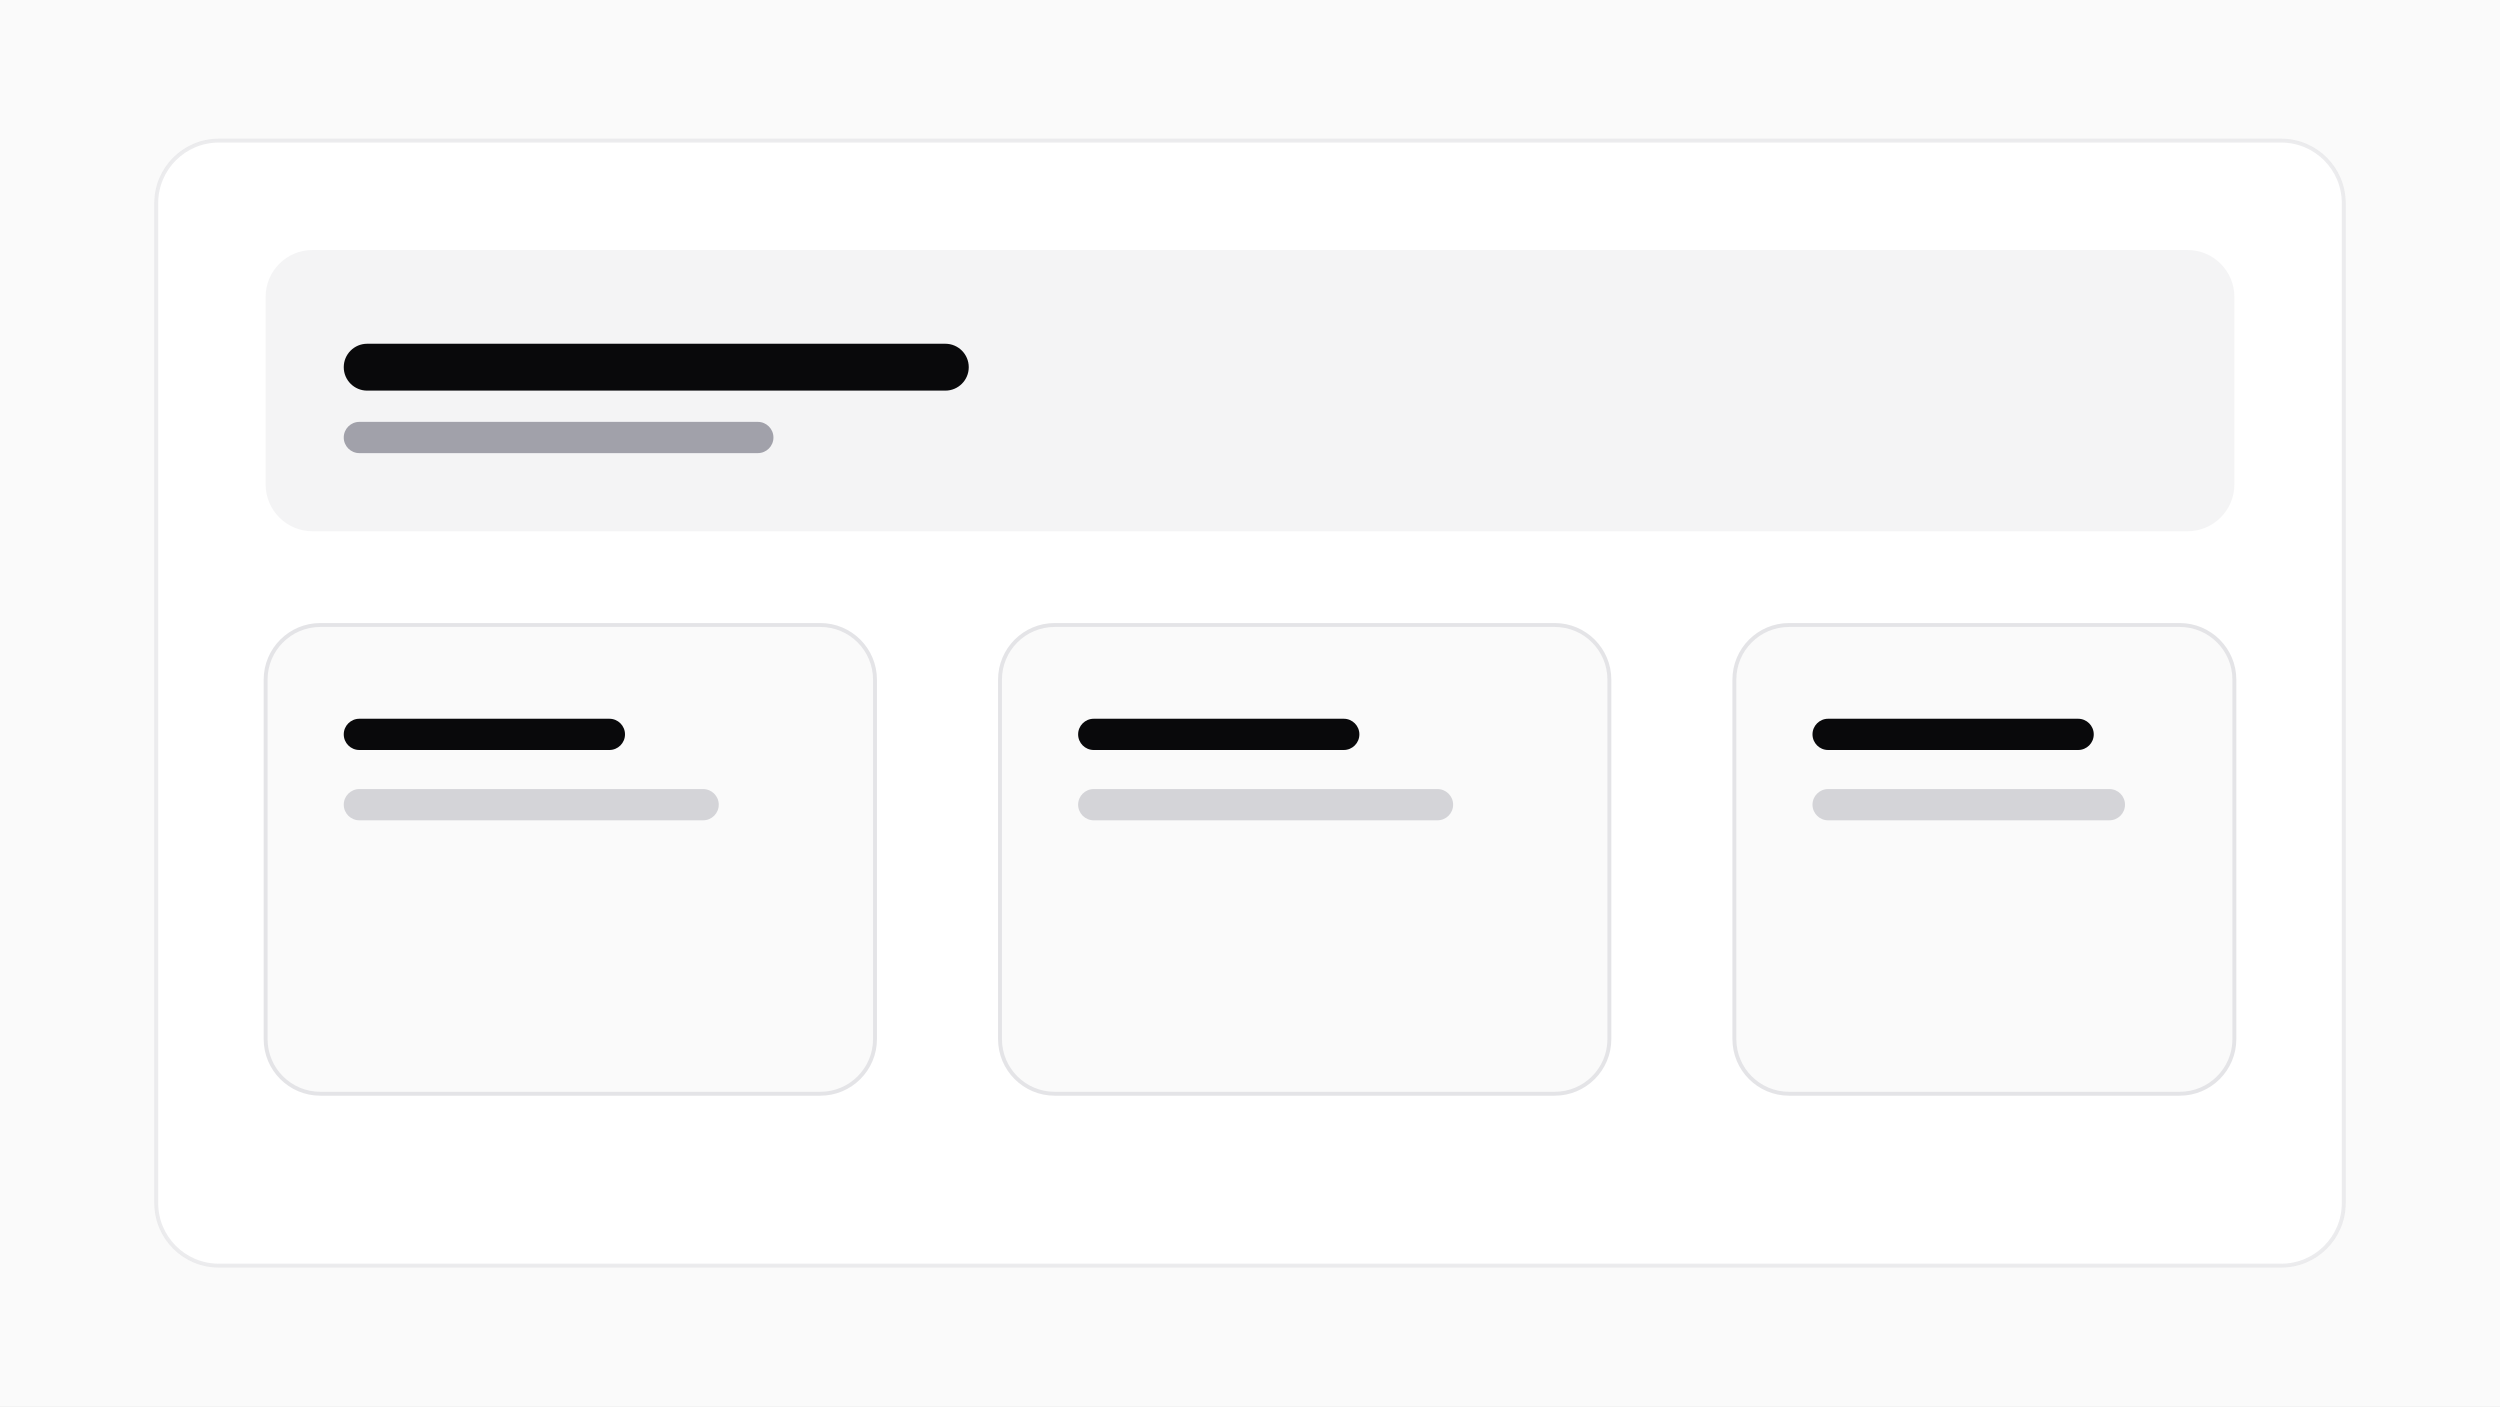
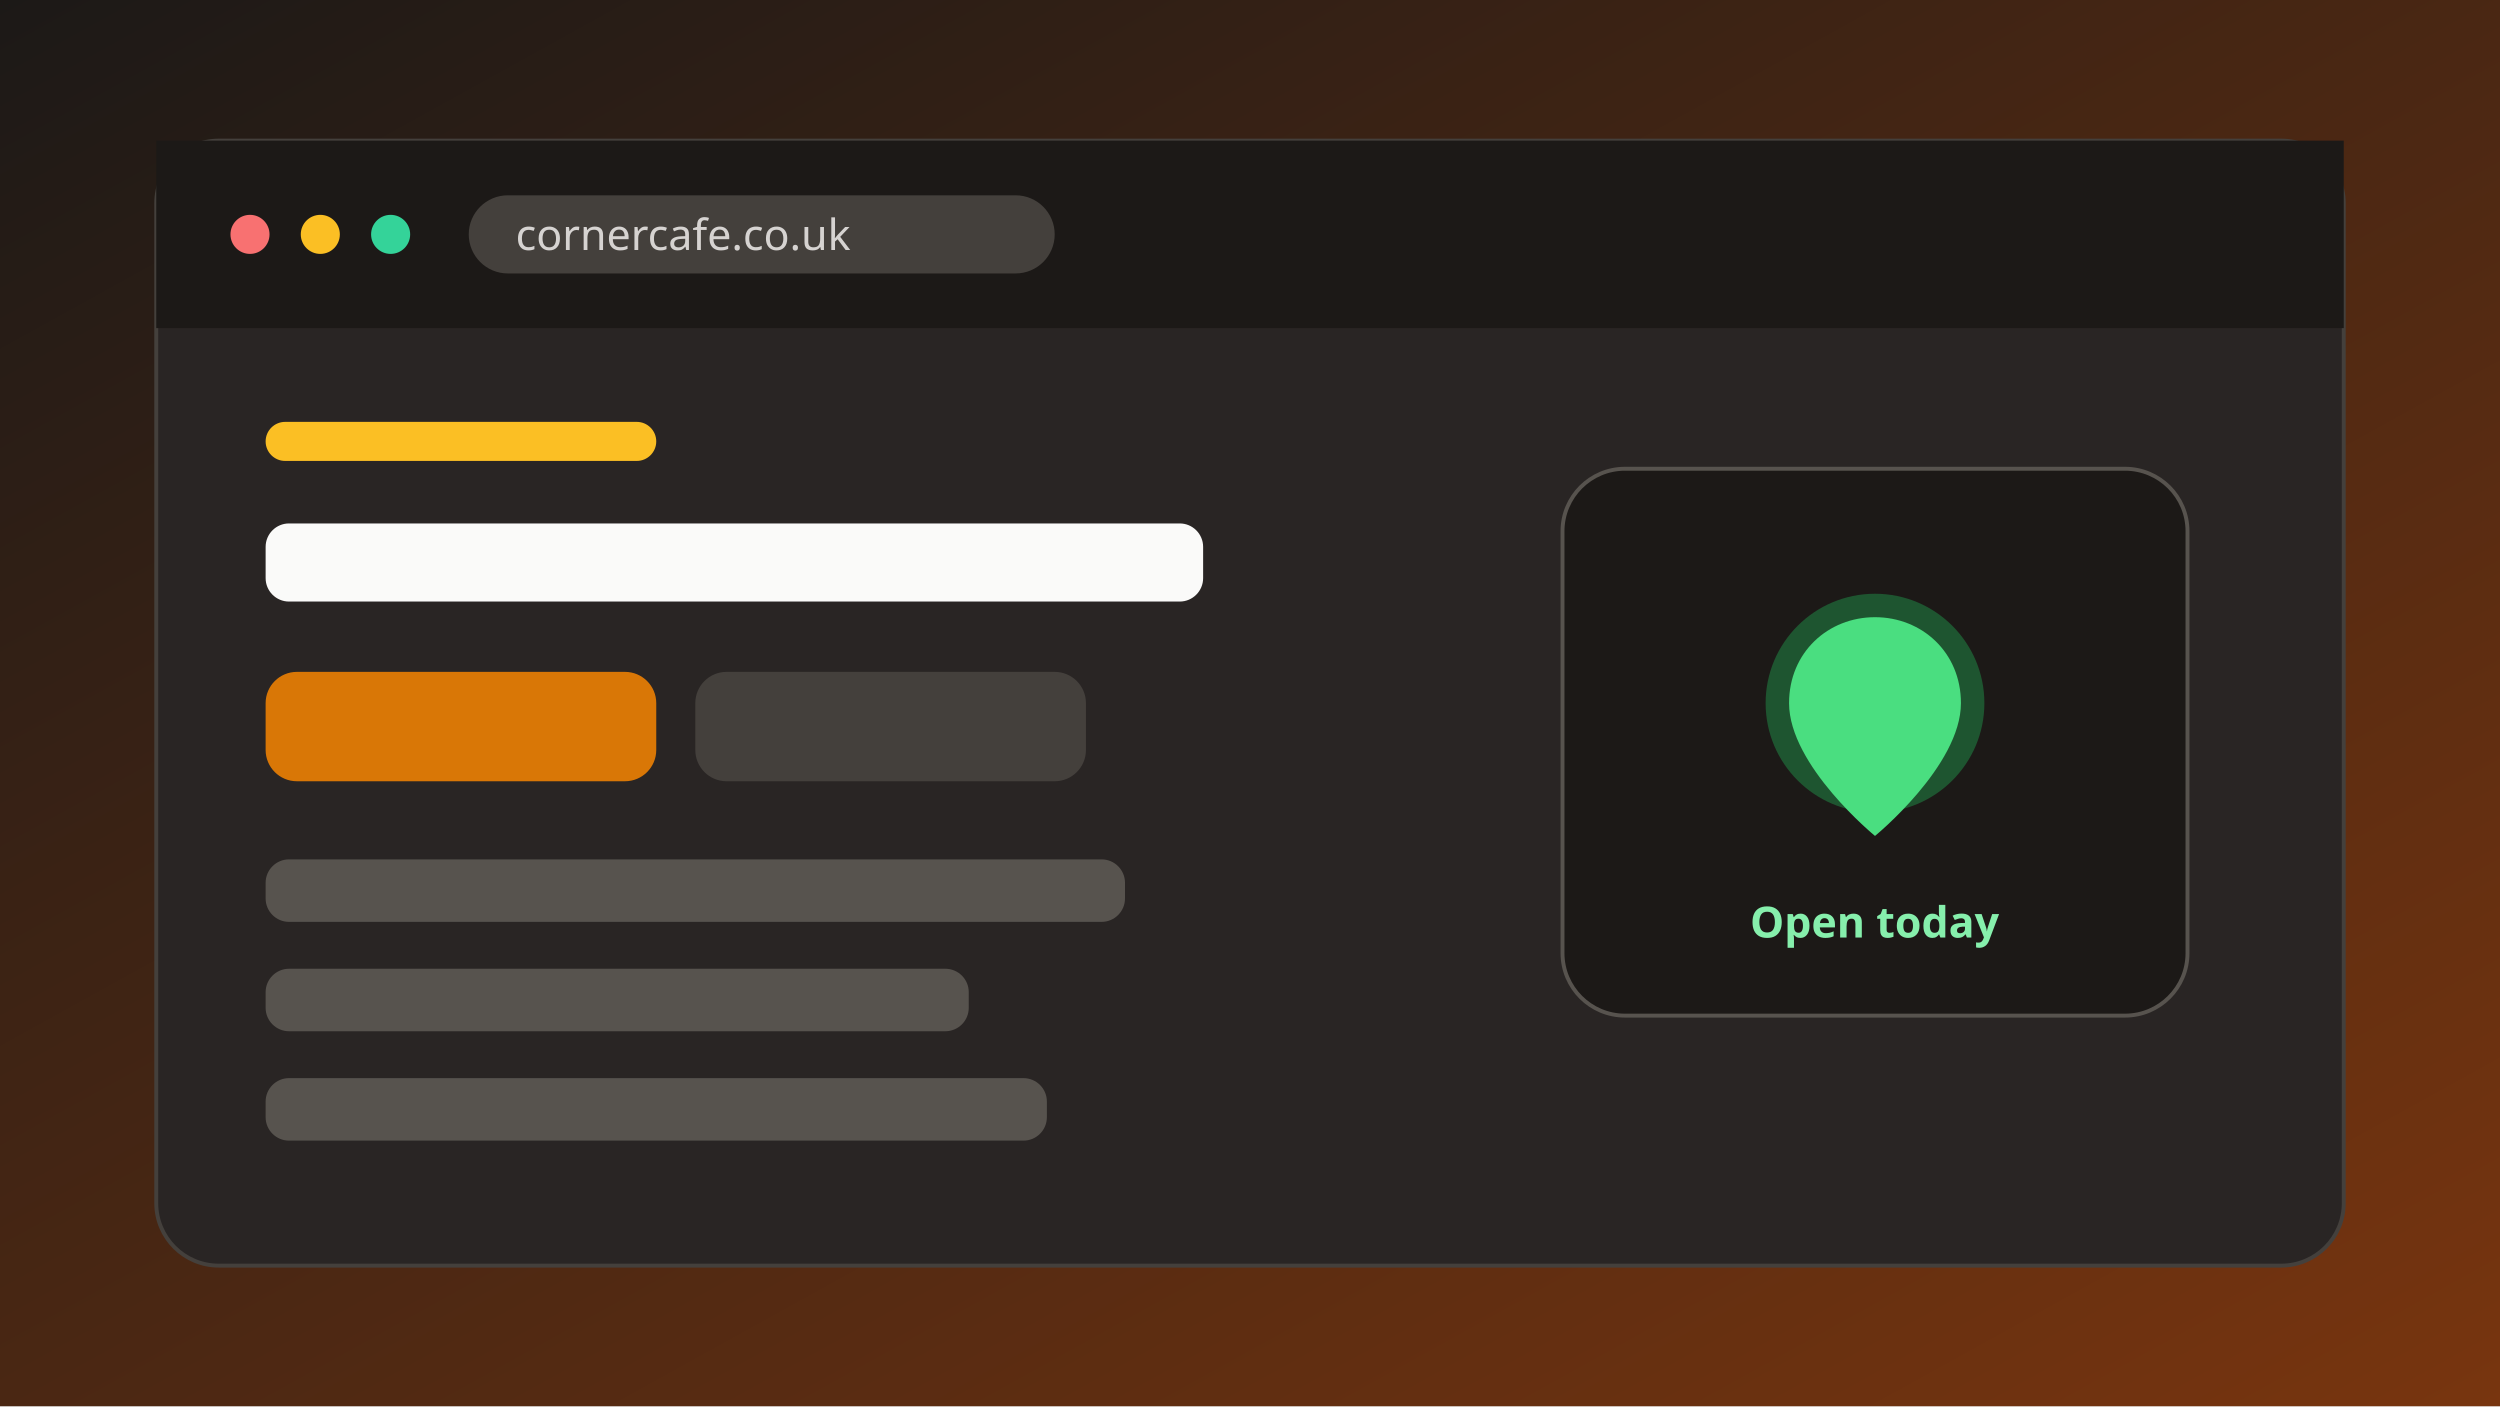
- <svg xmlns="http://www.w3.org/2000/svg" viewBox="0 0 640 360" width="640" height="360">
-   <rect width="640" height="360" rx="0" fill="#FAFAFA" />
-   <rect x="40" y="36" width="560" height="288" rx="16" fill="#fff" stroke="#E4E4E7" stroke-opacity="0.7" />
-   <rect x="68" y="64" width="504" height="72" rx="12" fill="#F4F4F5" />
-   <rect x="88" y="88" width="160" height="12" rx="6" fill="#09090B" />
-   <rect x="88" y="108" width="110" height="8" rx="4" fill="#A1A1AA" />
-   <rect x="68" y="160" width="156" height="120" rx="14" fill="#FAFAFA" stroke="#E4E4E7" />
-   <rect x="256" y="160" width="156" height="120" rx="14" fill="#FAFAFA" stroke="#E4E4E7" />
-   <rect x="444" y="160" width="128" height="120" rx="14" fill="#FAFAFA" stroke="#E4E4E7" />
-   <rect x="88" y="184" width="72" height="8" rx="4" fill="#09090B" />
-   <rect x="88" y="202" width="96" height="8" rx="4" fill="#D4D4D8" />
-   <rect x="276" y="184" width="72" height="8" rx="4" fill="#09090B" />
-   <rect x="276" y="202" width="96" height="8" rx="4" fill="#D4D4D8" />
-   <rect x="464" y="184" width="72" height="8" rx="4" fill="#09090B" />
-   <rect x="464" y="202" width="80" height="8" rx="4" fill="#D4D4D8" />
+ <svg xmlns="http://www.w3.org/2000/svg" viewBox="0 0 640 360" width="640" height="360" role="img" aria-label="Shop and cafe website demo preview">
+   <defs>
+     <linearGradient id="sBg" x1="0" y1="0" x2="1" y2="1">
+       <stop offset="0%" stop-color="#1c1917" />
+       <stop offset="100%" stop-color="#78350f" />
+     </linearGradient>
+   </defs>
+   <rect width="640" height="360" fill="url(#sBg)" />
+   <rect x="40" y="36" width="560" height="288" rx="16" fill="#292524" stroke="#44403c" />
+   <rect x="40" y="36" width="560" height="48" fill="#1c1917" />
+   <circle cx="64" cy="60" r="5" fill="#f87171" />
+   <circle cx="82" cy="60" r="5" fill="#fbbf24" />
+   <circle cx="100" cy="60" r="5" fill="#34d399" />
+   <rect x="120" y="50" width="150" height="20" rx="10" fill="#44403c" />
+   <text x="132" y="64" fill="#d6d3d1" font-family="ui-sans-serif,system-ui" font-size="11">cornercafe.co.uk</text>
+   <rect x="68" y="108" width="100" height="10" rx="5" fill="#fbbf24" />
+   <rect x="68" y="134" width="240" height="20" rx="6" fill="#fafaf9" />
+   <rect x="68" y="172" width="100" height="28" rx="8" fill="#d97706" />
+   <rect x="178" y="172" width="100" height="28" rx="8" fill="#44403c" />
+   <rect x="68" y="220" width="220" height="16" rx="6" fill="#57534e" />
+   <rect x="68" y="248" width="180" height="16" rx="6" fill="#57534e" />
+   <rect x="68" y="276" width="200" height="16" rx="6" fill="#57534e" />
+   <rect x="400" y="120" width="160" height="140" rx="16" fill="#1c1917" stroke="#57534e" />
+   <circle cx="480" cy="180" r="28" fill="#22c55e" opacity="0.35" />
+   <path d="M480 158c-12 0-22 9-22 22 0 16 22 34 22 34s22-18 22-34c0-13-10-22-22-22z" fill="#4ade80" />
+   <text x="448" y="240" fill="#86efac" font-family="ui-sans-serif,system-ui" font-size="11" font-weight="700">Open today</text>
</svg>
